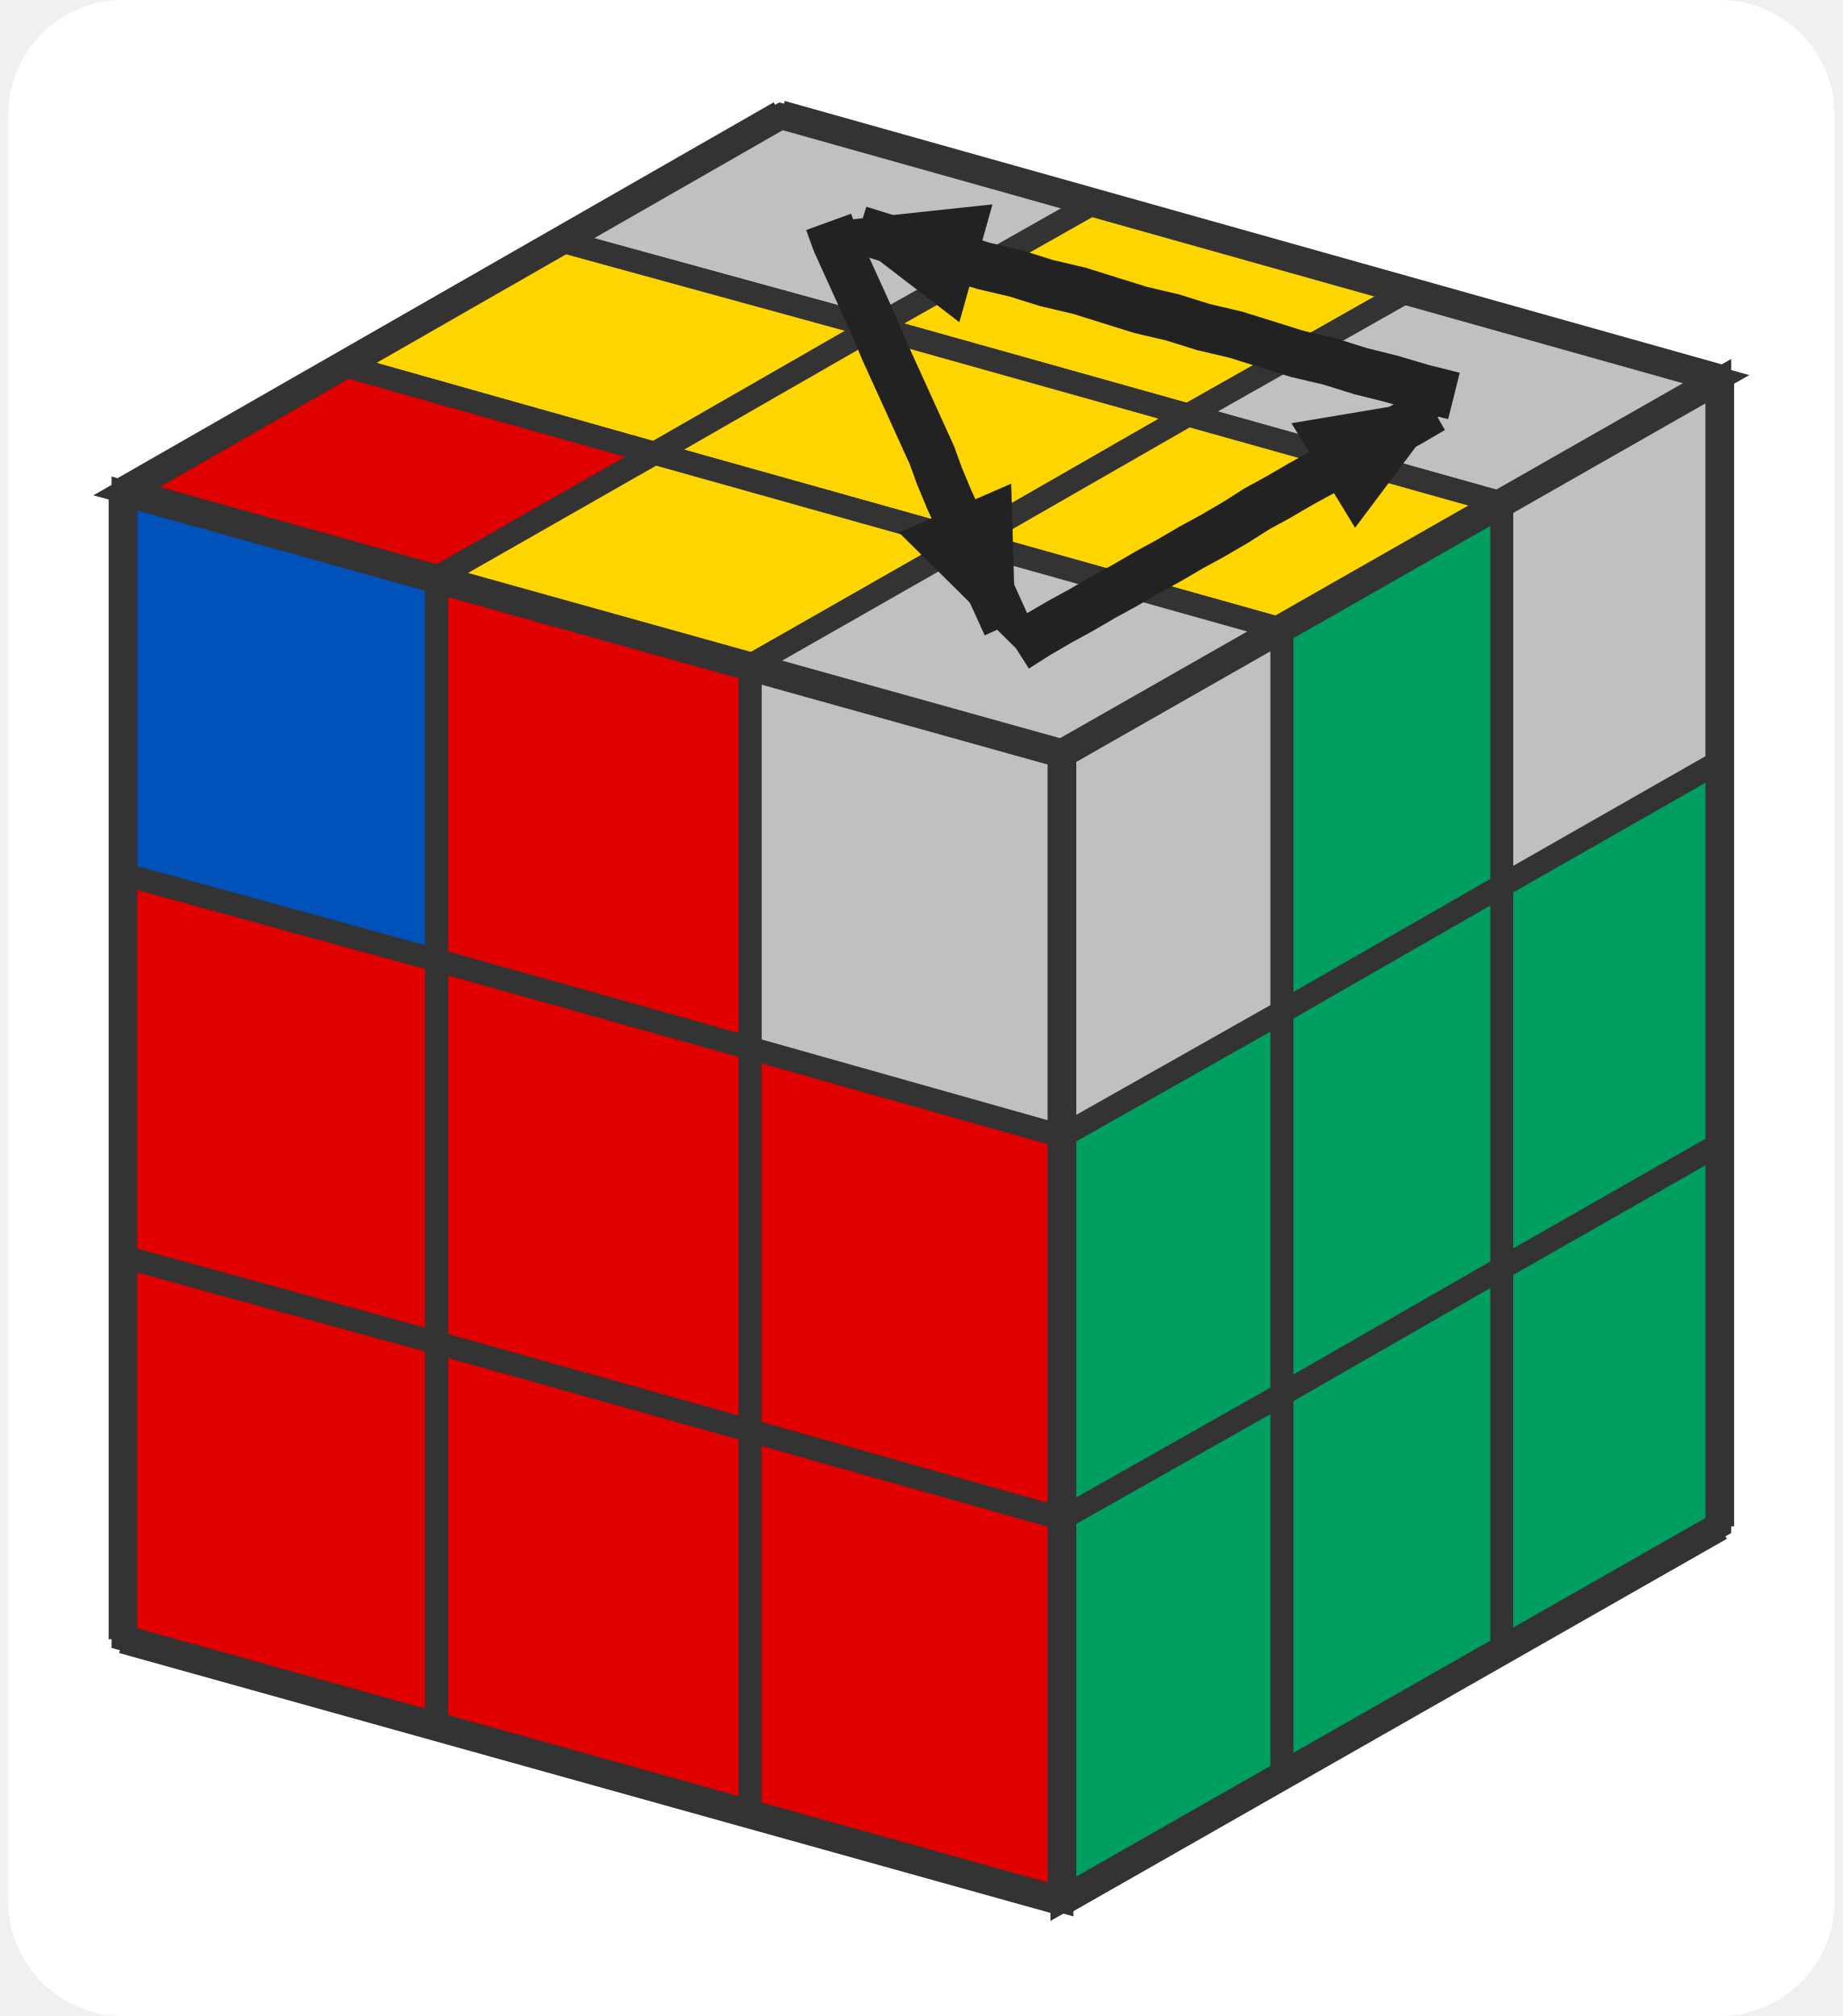
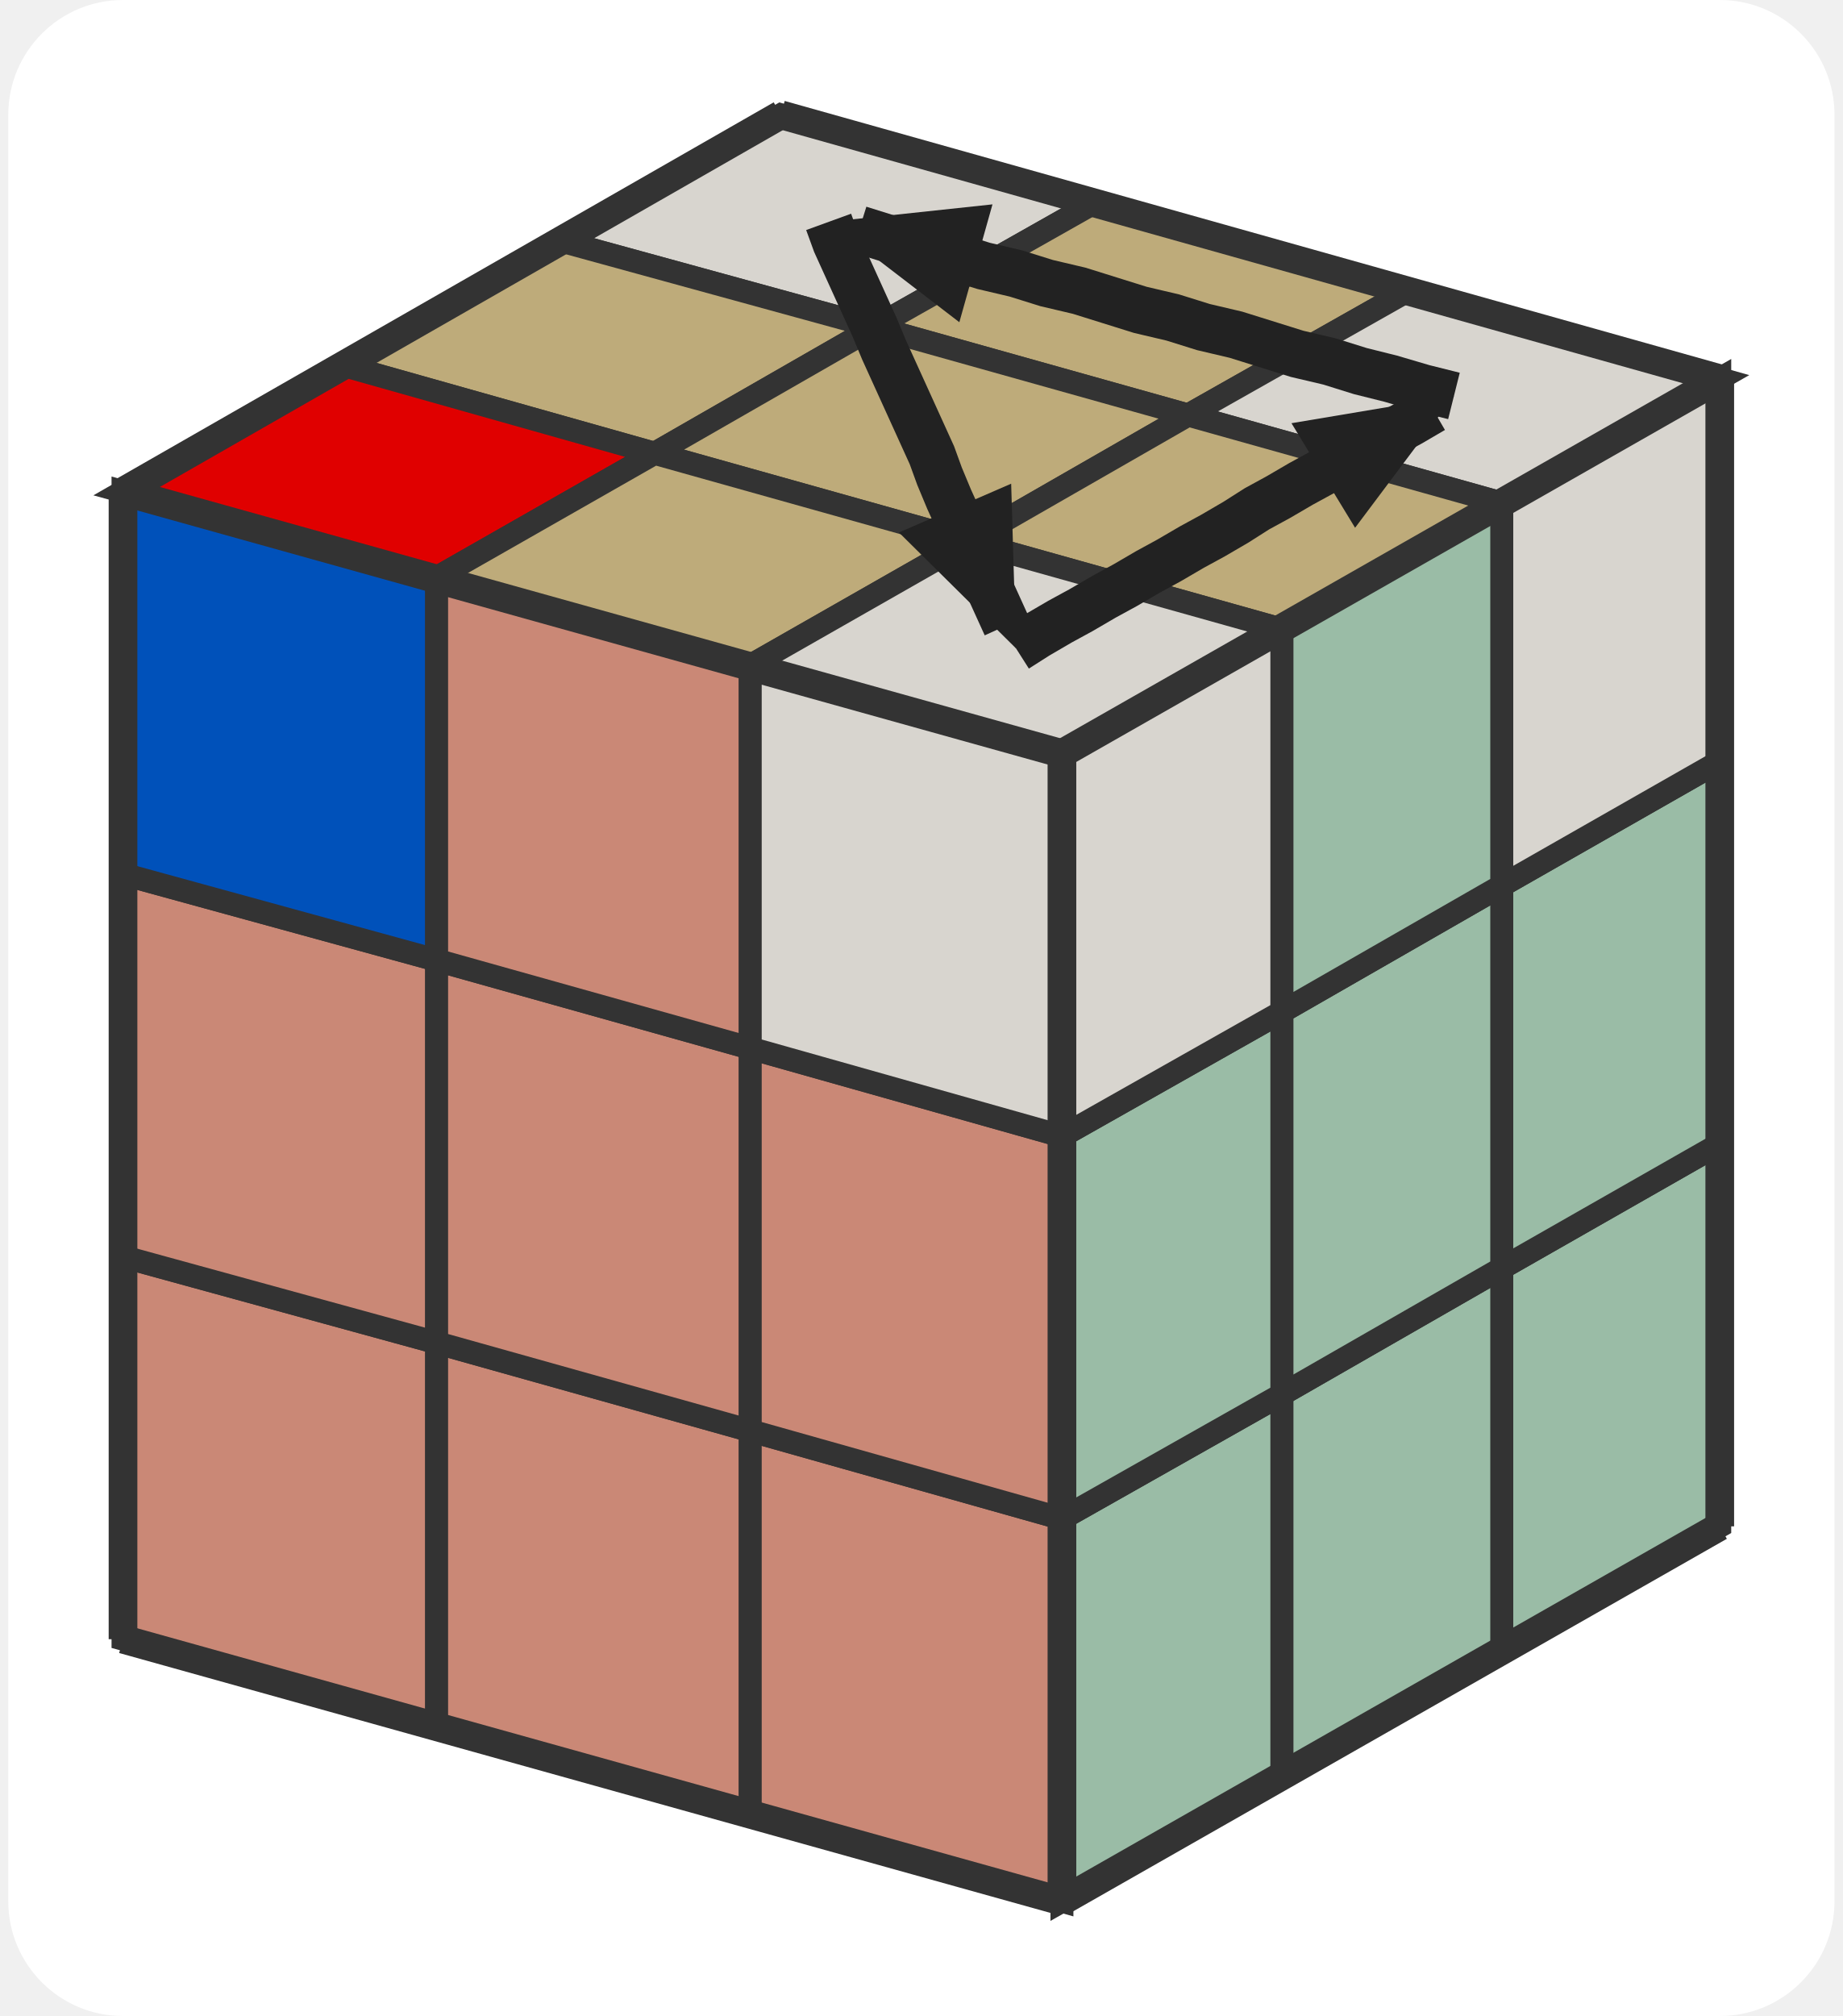
<svg xmlns="http://www.w3.org/2000/svg" baseProfile="full" height="105px" version="1.1" viewBox="37.1 18.0 95.5 105.4" width="96px">
  <defs>
    <style type="text/css">.bg{fill:#FFFFFF}.paper{fill:#FFFFFF}.ink{fill:#222222}.ink-stroke{stroke:#222222}@media (prefers-color-scheme:light){.bg{fill:none}}@media (prefers-color-scheme:dark){.bg{fill:none}.paper{fill:#161412}.ink{fill:#ECE8E1}.ink-stroke{stroke:#ECE8E1}}</style>
  </defs>
  <rect class="bg" fill="#FFFFFF" height="105.4" rx="6" ry="6" width="95.5" x="37.1" y="18.0" />
-   <polygon fill="#009E60" points="126.6,77.8 115.2,84.3 115.2,104.3 126.6,97.8" stroke="#333333" stroke-width="1.2" />
-   <polygon fill="#009E60" points="126.6,57.8 115.2,64.3 115.2,84.3 126.6,77.8" stroke="#333333" stroke-width="1.2" />
-   <polygon fill="#C0C0C0" points="126.6,37.8 115.2,44.3 115.2,64.3 126.6,57.8" stroke="#333333" stroke-width="1.2" />
-   <polygon fill="#009E60" points="115.2,84.3 103.7,90.9 103.7,110.9 115.2,104.3" stroke="#333333" stroke-width="1.2" />
-   <polygon fill="#009E60" points="115.2,64.3 103.7,70.9 103.7,90.9 115.2,84.3" stroke="#333333" stroke-width="1.2" />
-   <polygon fill="#009E60" points="115.2,44.3 103.7,50.9 103.7,70.9 115.2,64.3" stroke="#333333" stroke-width="1.2" />
-   <polygon fill="#009E60" points="103.7,90.9 92.2,97.4 92.2,117.4 103.7,110.9" stroke="#333333" stroke-width="1.2" />
-   <polygon fill="#009E60" points="103.7,70.9 92.2,77.4 92.2,97.4 103.7,90.9" stroke="#333333" stroke-width="1.2" />
-   <polygon fill="#C0C0C0" points="103.7,50.9 92.2,57.4 92.2,77.4 103.7,70.9" stroke="#333333" stroke-width="1.2" />
-   <polygon fill="#E00000" points="43.1,83.7 59.5,88.2 59.5,108.2 43.1,103.7" stroke="#333333" stroke-width="1.2" />
-   <polygon fill="#E00000" points="43.1,63.7 59.5,68.2 59.5,88.2 43.1,83.7" stroke="#333333" stroke-width="1.2" />
+   <polygon fill="#9ABCA6" points="126.6,77.8 115.2,84.3 115.2,104.3 126.6,97.8" stroke="#333333" stroke-width="1.2" />
+   <polygon fill="#9ABCA6" points="126.6,57.8 115.2,64.3 115.2,84.3 126.6,77.8" stroke="#333333" stroke-width="1.2" />
+   <polygon fill="#D8D5CF" points="126.6,37.8 115.2,44.3 115.2,64.3 126.6,57.8" stroke="#333333" stroke-width="1.2" />
+   <polygon fill="#9ABCA6" points="115.2,84.3 103.7,90.9 103.7,110.9 115.2,104.3" stroke="#333333" stroke-width="1.2" />
+   <polygon fill="#9ABCA6" points="115.2,64.3 103.7,70.9 103.7,90.9 115.2,84.3" stroke="#333333" stroke-width="1.2" />
+   <polygon fill="#9ABCA6" points="115.2,44.3 103.7,50.9 103.7,70.9 115.2,64.3" stroke="#333333" stroke-width="1.2" />
+   <polygon fill="#9ABCA6" points="103.7,90.9 92.2,97.4 92.2,117.4 103.7,110.9" stroke="#333333" stroke-width="1.2" />
+   <polygon fill="#9ABCA6" points="103.7,70.9 92.2,77.4 92.2,97.4 103.7,90.9" stroke="#333333" stroke-width="1.2" />
+   <polygon fill="#D8D5CF" points="103.7,50.9 92.2,57.4 92.2,77.4 103.7,70.9" stroke="#333333" stroke-width="1.2" />
+   <polygon fill="#CA8876" points="43.1,83.7 59.5,88.2 59.5,108.2 43.1,103.7" stroke="#333333" stroke-width="1.2" />
+   <polygon fill="#CA8876" points="43.1,63.7 59.5,68.2 59.5,88.2 43.1,83.7" stroke="#333333" stroke-width="1.2" />
  <polygon fill="#0051BA" points="43.1,43.7 59.5,48.2 59.5,68.2 43.1,63.7" stroke="#333333" stroke-width="1.2" />
-   <polygon fill="#E00000" points="59.5,88.2 75.9,92.8 75.9,112.8 59.5,108.2" stroke="#333333" stroke-width="1.2" />
-   <polygon fill="#E00000" points="59.5,68.2 75.9,72.8 75.9,92.8 59.5,88.2" stroke="#333333" stroke-width="1.2" />
-   <polygon fill="#E00000" points="59.5,48.2 75.9,52.8 75.9,72.8 59.5,68.2" stroke="#333333" stroke-width="1.2" />
-   <polygon fill="#E00000" points="75.9,92.8 92.2,97.4 92.2,117.4 75.9,112.8" stroke="#333333" stroke-width="1.2" />
-   <polygon fill="#E00000" points="75.9,72.8 92.2,77.4 92.2,97.4 75.9,92.8" stroke="#333333" stroke-width="1.2" />
-   <polygon fill="#C0C0C0" points="75.9,52.8 92.2,57.4 92.2,77.4 75.9,72.8" stroke="#333333" stroke-width="1.2" />
-   <polygon fill="#C0C0C0" points="77.5,24.0 93.9,28.6 82.4,35.1 66.0,30.6" stroke="#333333" stroke-width="1.2" />
-   <polygon fill="#FFD500" points="66.0,30.6 82.4,35.1 70.9,41.7 54.6,37.1" stroke="#333333" stroke-width="1.2" />
+   <polygon fill="#CA8876" points="59.5,88.2 75.9,92.8 75.9,112.8 59.5,108.2" stroke="#333333" stroke-width="1.2" />
+   <polygon fill="#CA8876" points="59.5,68.2 75.9,72.8 75.9,92.8 59.5,88.2" stroke="#333333" stroke-width="1.2" />
+   <polygon fill="#CA8876" points="59.5,48.2 75.9,52.8 75.9,72.8 59.5,68.2" stroke="#333333" stroke-width="1.2" />
+   <polygon fill="#CA8876" points="75.9,92.8 92.2,97.4 92.2,117.4 75.9,112.8" stroke="#333333" stroke-width="1.2" />
+   <polygon fill="#CA8876" points="75.9,72.8 92.2,77.4 92.2,97.4 75.9,92.8" stroke="#333333" stroke-width="1.2" />
+   <polygon fill="#D8D5CF" points="75.9,52.8 92.2,57.4 92.2,77.4 75.9,72.8" stroke="#333333" stroke-width="1.2" />
+   <polygon fill="#D8D5CF" points="77.5,24.0 93.9,28.6 82.4,35.1 66.0,30.6" stroke="#333333" stroke-width="1.2" />
+   <polygon fill="#BEAB7A" points="66.0,30.6 82.4,35.1 70.9,41.7 54.6,37.1" stroke="#333333" stroke-width="1.2" />
  <polygon fill="#E00000" points="54.6,37.1 70.9,41.7 59.5,48.2 43.1,43.7" stroke="#333333" stroke-width="1.2" />
-   <polygon fill="#FFD500" points="93.9,28.6 110.3,33.2 98.8,39.7 82.4,35.1" stroke="#333333" stroke-width="1.2" />
-   <polygon fill="#FFD500" points="82.4,35.1 98.8,39.7 87.3,46.3 70.9,41.7" stroke="#333333" stroke-width="1.2" />
-   <polygon fill="#FFD500" points="70.9,41.7 87.3,46.3 75.9,52.8 59.5,48.2" stroke="#333333" stroke-width="1.2" />
-   <polygon fill="#C0C0C0" points="110.3,33.2 126.6,37.8 115.2,44.3 98.8,39.7" stroke="#333333" stroke-width="1.2" />
-   <polygon fill="#FFD500" points="98.8,39.7 115.2,44.3 103.7,50.9 87.3,46.3" stroke="#333333" stroke-width="1.2" />
-   <polygon fill="#C0C0C0" points="87.3,46.3 103.7,50.9 92.2,57.4 75.9,52.8" stroke="#333333" stroke-width="1.2" />
+   <polygon fill="#BEAB7A" points="93.9,28.6 110.3,33.2 98.8,39.7 82.4,35.1" stroke="#333333" stroke-width="1.2" />
+   <polygon fill="#BEAB7A" points="82.4,35.1 98.8,39.7 87.3,46.3 70.9,41.7" stroke="#333333" stroke-width="1.2" />
+   <polygon fill="#BEAB7A" points="70.9,41.7 87.3,46.3 75.9,52.8 59.5,48.2" stroke="#333333" stroke-width="1.2" />
+   <polygon fill="#D8D5CF" points="110.3,33.2 126.6,37.8 115.2,44.3 98.8,39.7" stroke="#333333" stroke-width="1.2" />
+   <polygon fill="#BEAB7A" points="98.8,39.7 115.2,44.3 103.7,50.9 87.3,46.3" stroke="#333333" stroke-width="1.2" />
+   <polygon fill="#D8D5CF" points="87.3,46.3 103.7,50.9 92.2,57.4 75.9,52.8" stroke="#333333" stroke-width="1.2" />
  <line stroke="#333333" stroke-width="1.5" x1="77.5" x2="126.6" y1="24.0" y2="37.8" />
  <line stroke="#333333" stroke-width="1.5" x1="126.6" x2="126.6" y1="37.8" y2="97.8" />
  <line stroke="#333333" stroke-width="1.5" x1="126.6" x2="92.2" y1="97.8" y2="117.4" />
  <line stroke="#333333" stroke-width="1.5" x1="92.2" x2="43.1" y1="117.4" y2="103.7" />
  <line stroke="#333333" stroke-width="1.5" x1="43.1" x2="43.1" y1="103.7" y2="43.7" />
  <line stroke="#333333" stroke-width="1.5" x1="43.1" x2="77.5" y1="43.7" y2="24.0" />
  <line stroke="#333333" stroke-width="1.5" x1="92.2" x2="43.1" y1="57.4" y2="43.7" />
  <line stroke="#333333" stroke-width="1.5" x1="92.2" x2="126.6" y1="57.4" y2="37.8" />
  <line stroke="#333333" stroke-width="1.5" x1="92.2" x2="92.2" y1="57.4" y2="117.4" />
  <polygon fill="#222222" points="89.8,51.9 83.676,45.839 89.545,43.288" />
  <path d="M 80.0,29.6 L 80.4,30.7 L 80.9,31.8 L 81.4,32.9 L 81.9,34.0 L 82.4,35.1 L 82.9,36.3 L 83.4,37.4 L 83.9,38.5 L 84.4,39.6 L 84.9,40.7 L 85.4,41.8 L 85.8,42.9 L 86.3,44.1 L 86.8,45.2 L 87.3,46.3 L 87.8,47.4 L 88.3,48.5 L 88.8,49.6 L 89.3,50.7" fill="none" stroke="#222222" stroke-width="2.5" />
  <polygon fill="#222222" points="112.7,38.7 107.53,45.593 104.203,40.126" />
  <path d="M 89.8,51.9 L 90.9,51.2 L 92.1,50.5 L 93.2,49.9 L 94.4,49.2 L 95.5,48.6 L 96.7,47.9 L 97.8,47.3 L 99.0,46.6 L 100.1,46.0 L 101.3,45.3 L 102.4,44.6 L 103.5,44.0 L 104.7,43.3 L 105.8,42.7 L 107.0,42.0 L 108.1,41.4 L 109.3,40.7 L 110.4,40.1 L 111.6,39.4" fill="none" stroke="#222222" stroke-width="2.5" />
  <polygon fill="#222222" points="80.0,29.6 88.568,28.685 86.835,34.846" />
  <path d="M 112.7,38.7 L 111.1,38.3 L 109.4,37.8 L 107.8,37.4 L 106.2,36.9 L 104.5,36.5 L 102.9,36.0 L 101.3,35.5 L 99.6,35.1 L 98.0,34.6 L 96.3,34.2 L 94.7,33.7 L 93.1,33.2 L 91.4,32.8 L 89.8,32.3 L 88.1,31.9 L 86.5,31.4 L 84.9,30.9 L 83.2,30.5 L 81.6,30.0" fill="none" stroke="#222222" stroke-width="2.5" />
</svg>
